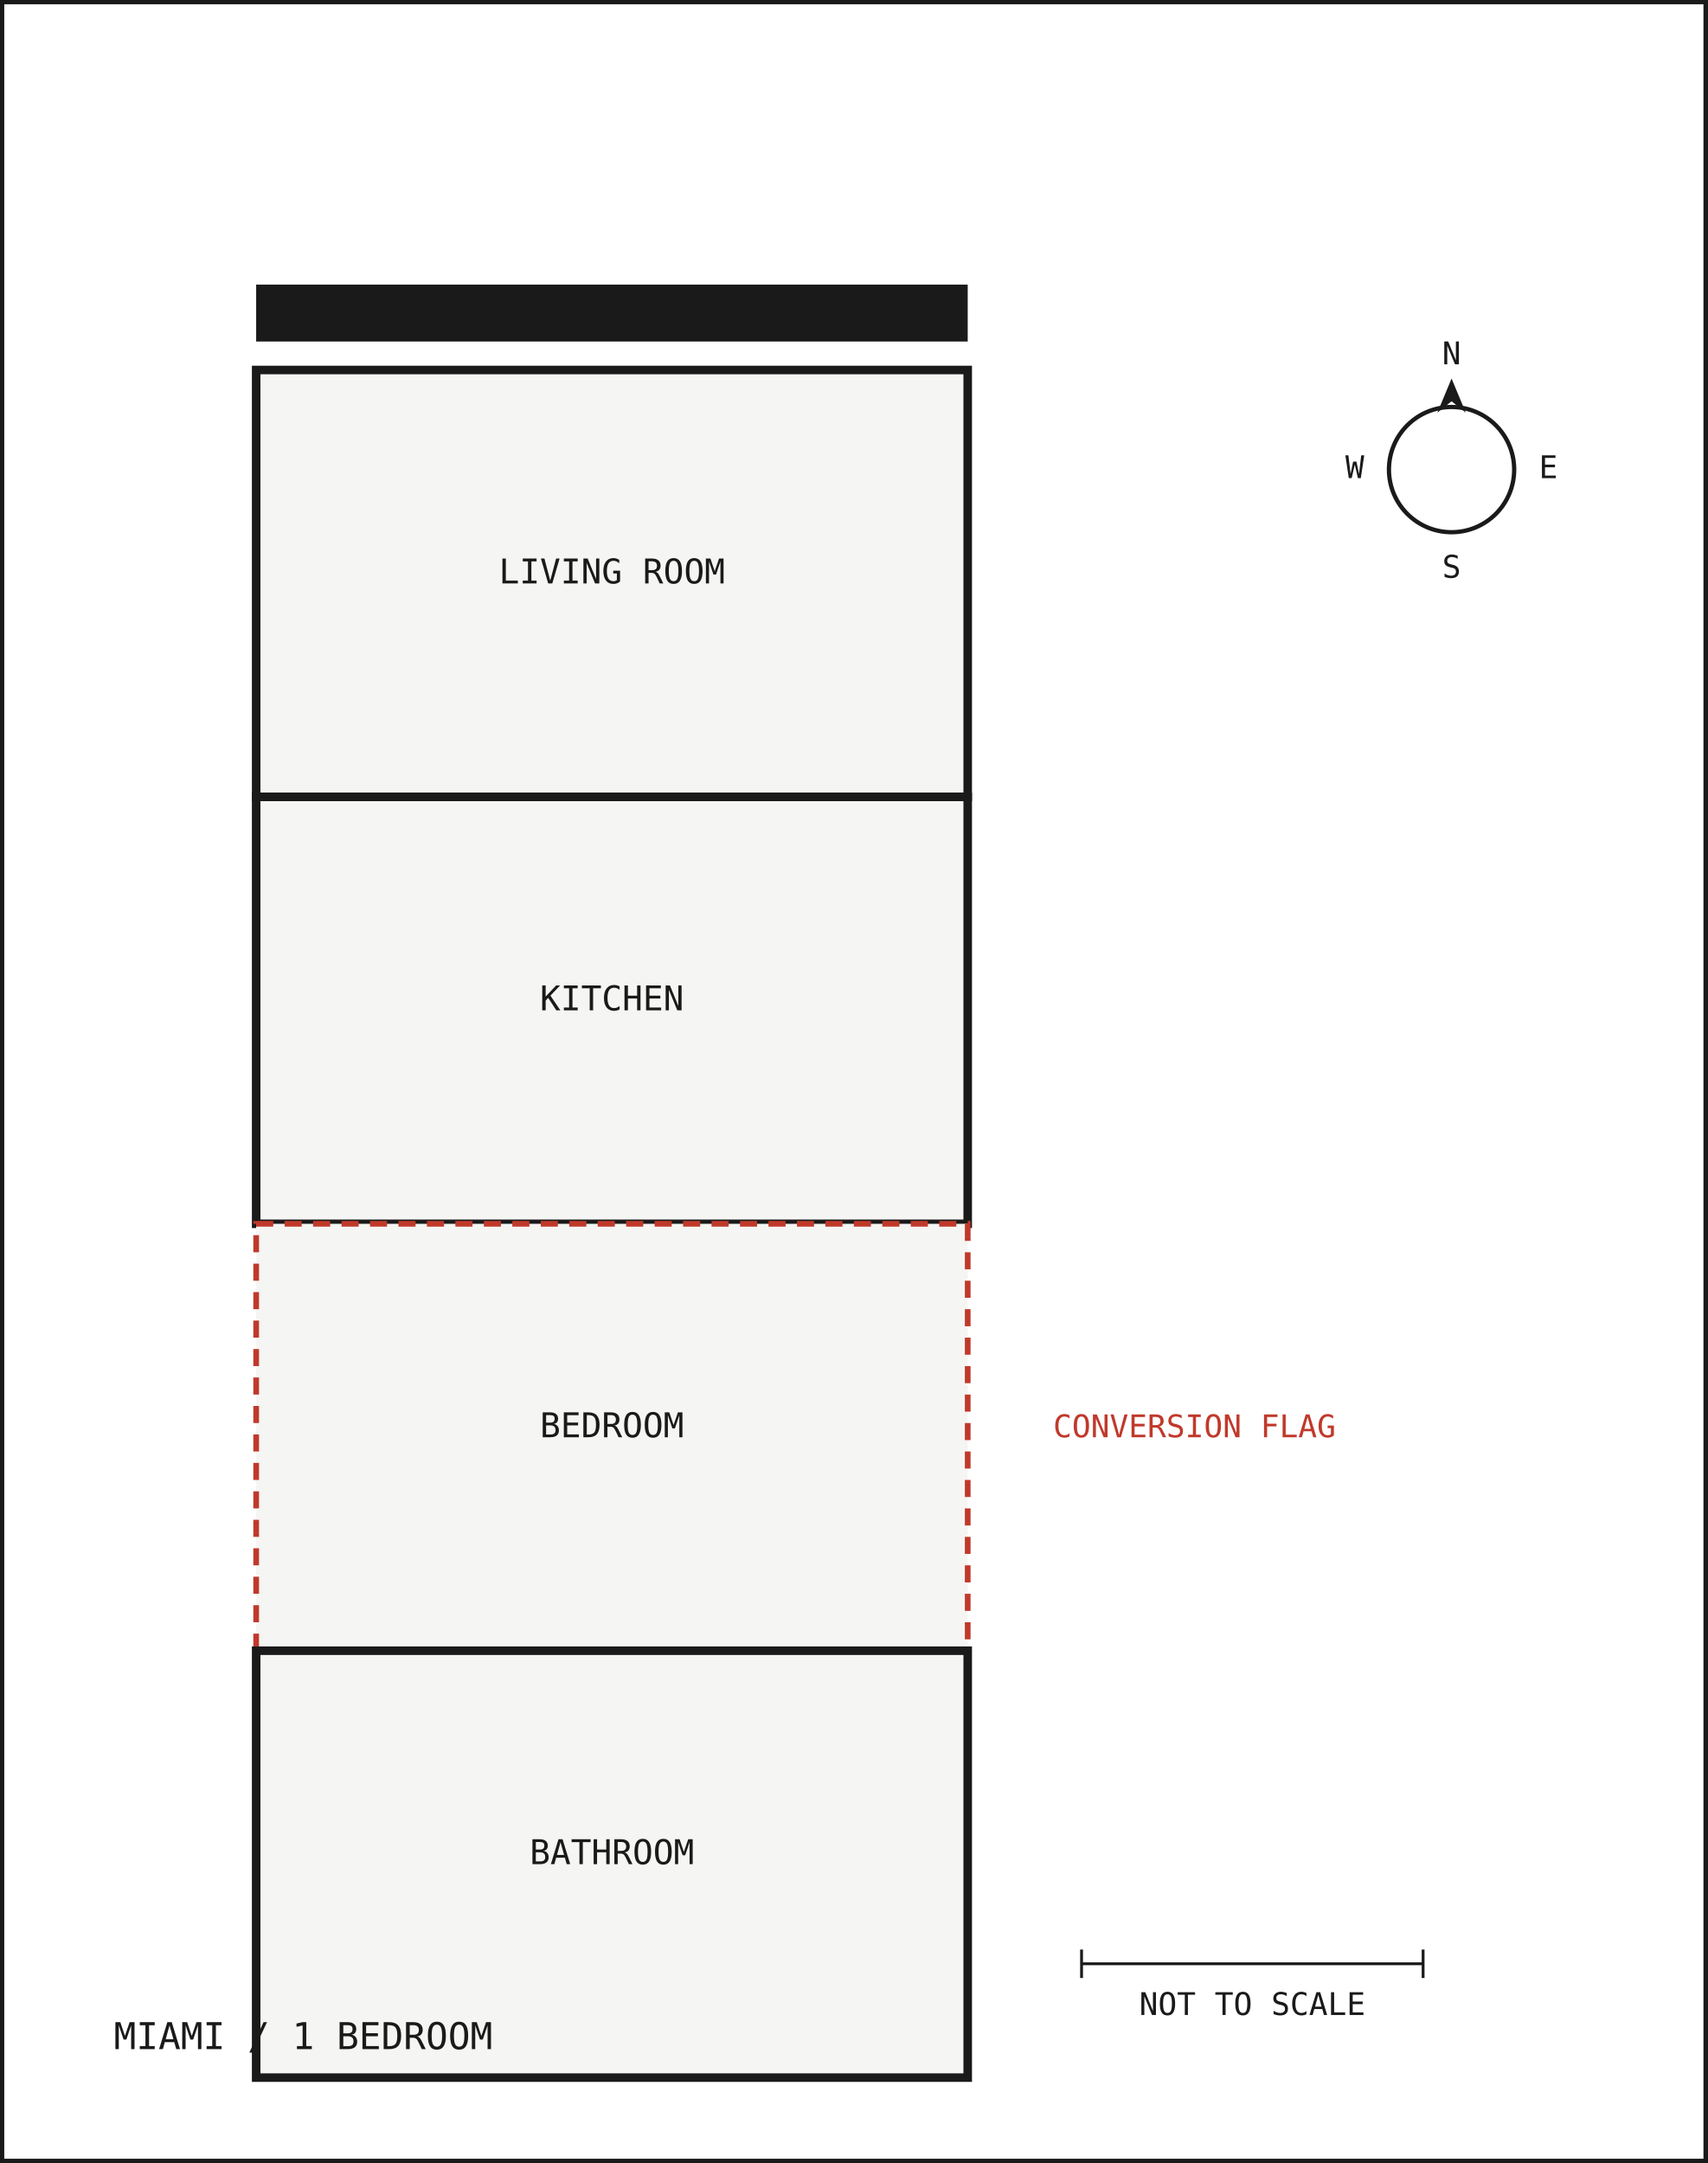
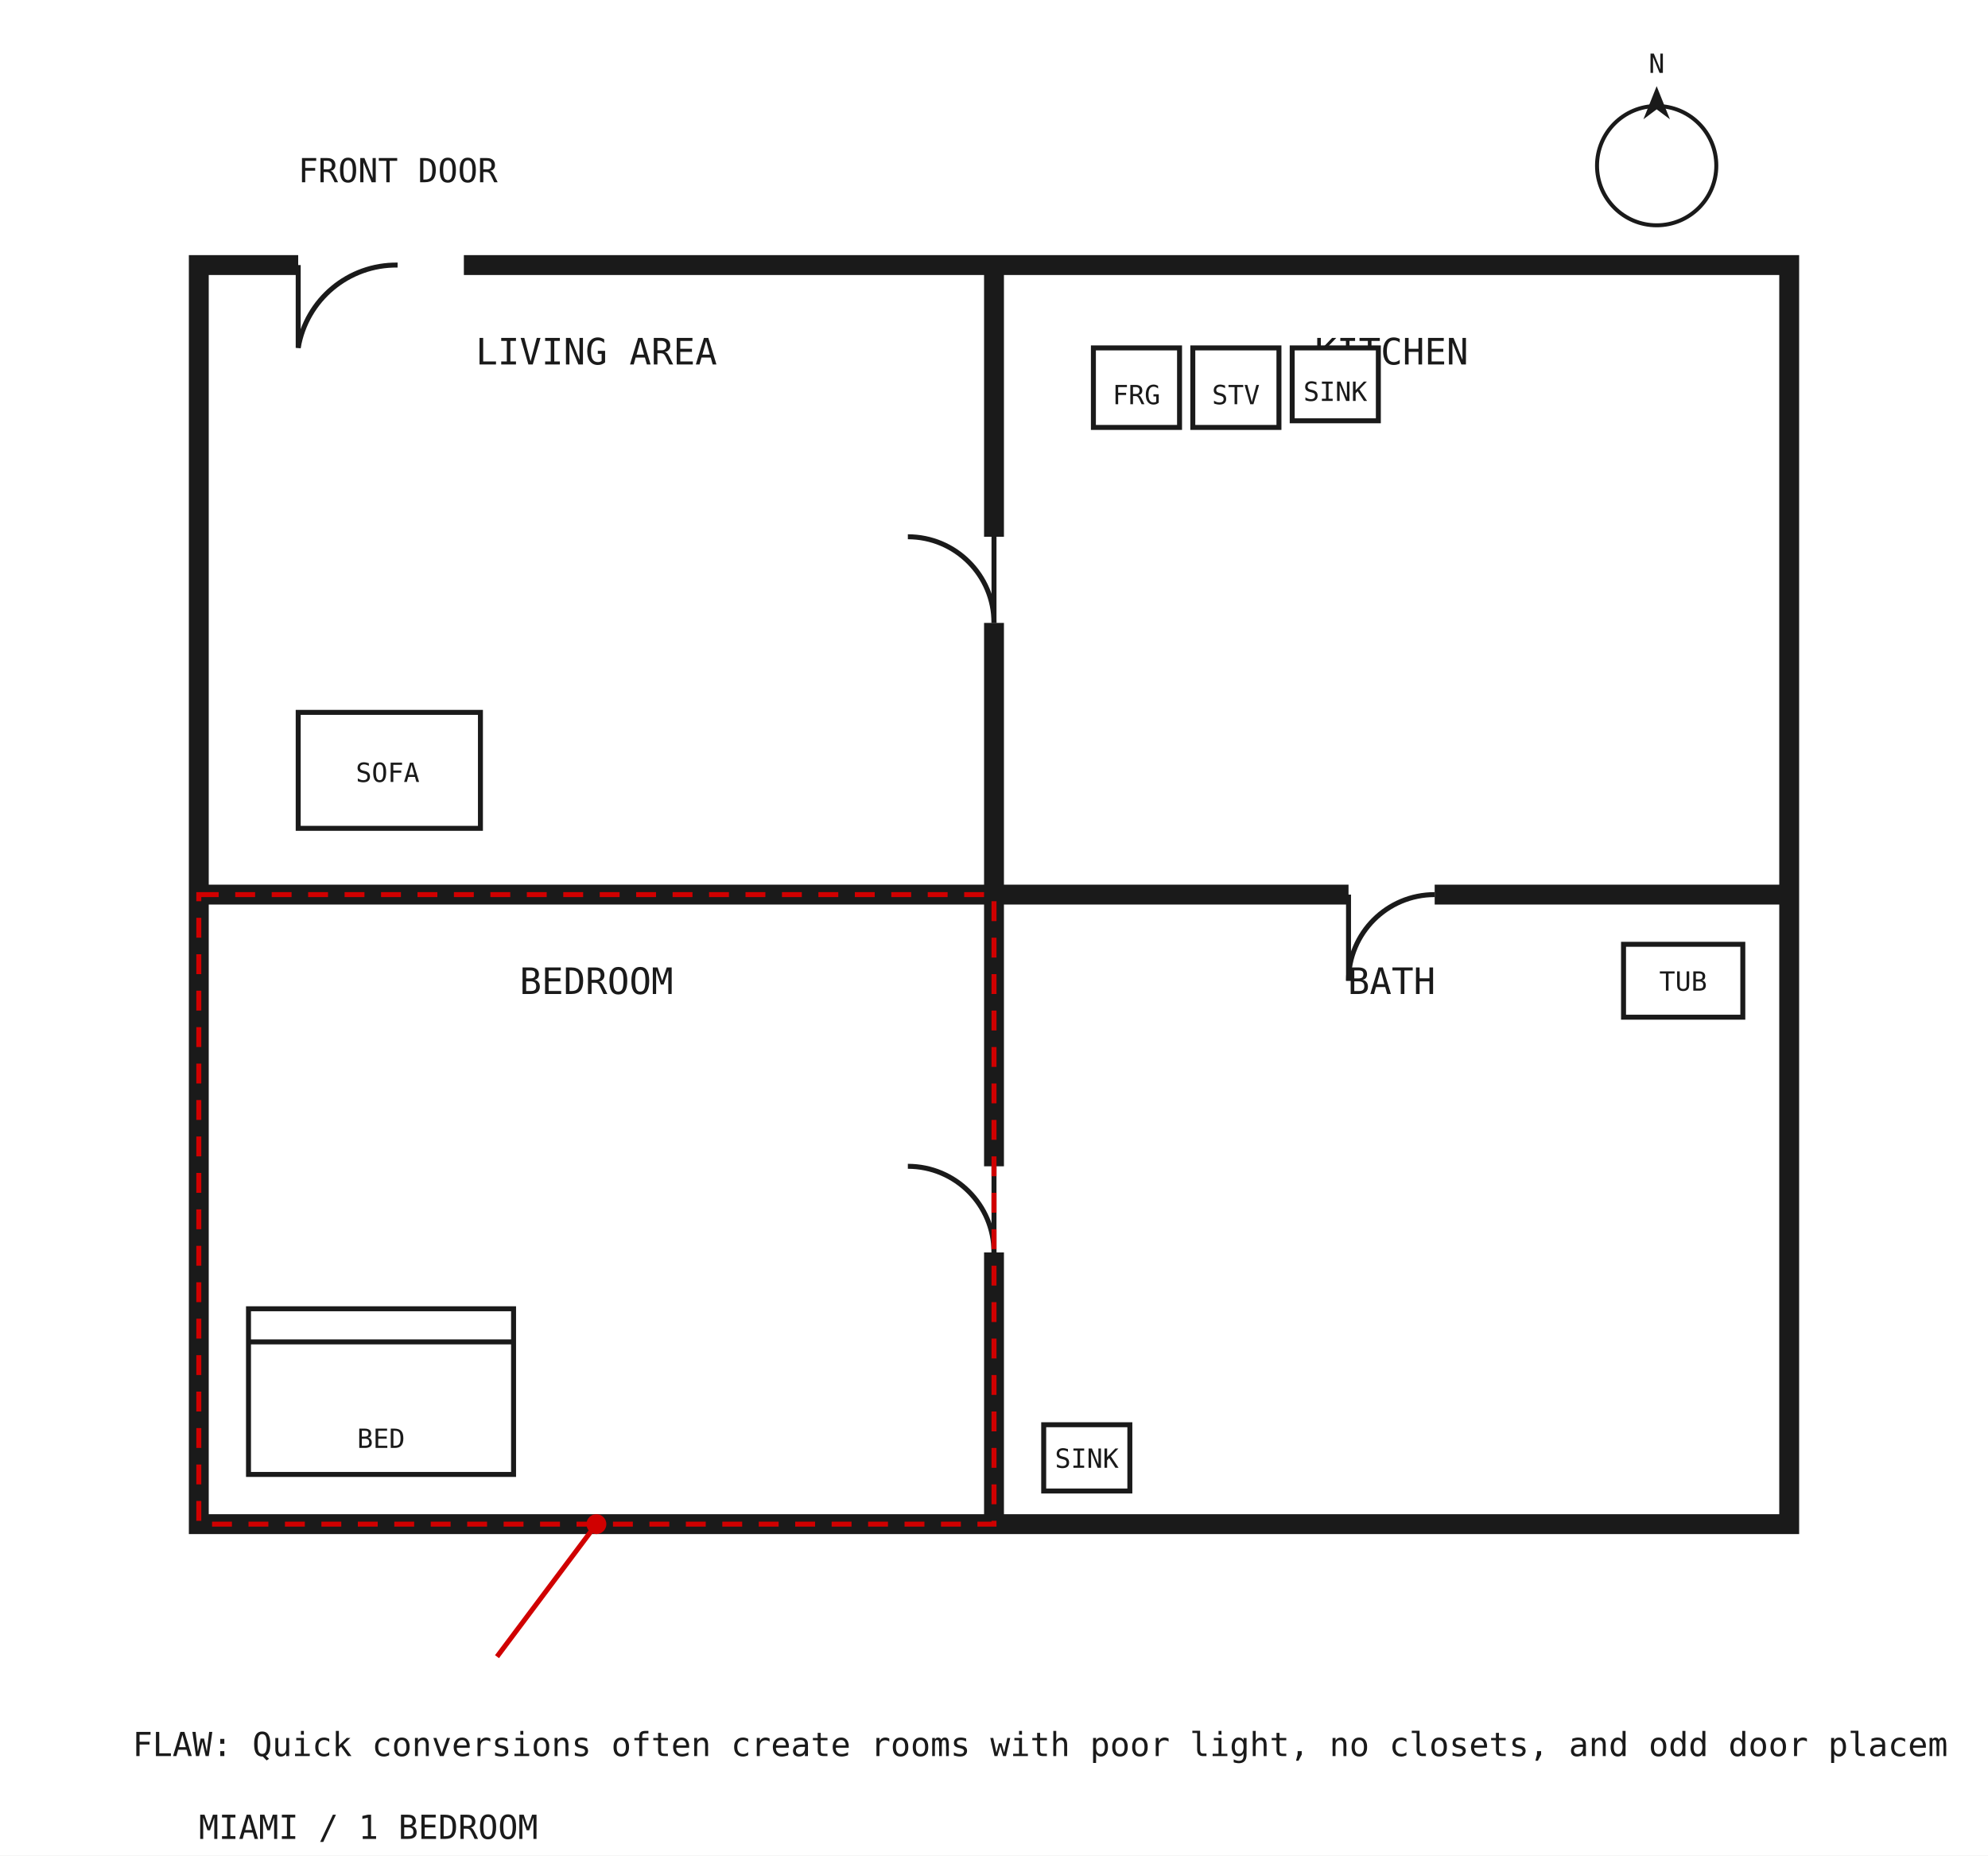
- <svg xmlns="http://www.w3.org/2000/svg" viewBox="0 0 600 760">
+ <svg xmlns="http://www.w3.org/2000/svg" width="600" height="560" viewBox="0 0 600 560">
+   <rect x="0" y="0" width="600" height="560" fill="#FFFFFF" />
  <style>
-     .tiny { font-family: monospace; font-size: 11px; fill: #1A1A1A; }
-     .roomlabel { font-family: monospace; font-size: 12px; fill: #1A1A1A; }
-     .small { font-family: monospace; font-size: 13px; fill: #1A1A1A; }
-     .callout { font-family: monospace; font-size: 11px; fill: #C0392B; }
-     .thin { stroke: #1A1A1A; stroke-width: 1; }
-   </style>
-   <rect x="0" y="0" width="600" height="760" fill="#FFFFFF" stroke="#1A1A1A" stroke-width="3" />
-   <rect x="90" y="100" width="250" height="20" fill="#1A1A1A" />
-   <text x="215" y="115" class="tiny" fill="#FFFFFF" text-anchor="middle">FRONT DOOR</text>
-   <rect x="90" y="130" width="250" height="150" fill="#F5F5F3" stroke="#1A1A1A" stroke-width="3" />
-   <text x="215" y="205" class="roomlabel" text-anchor="middle">LIVING ROOM</text>
-   <rect x="90" y="280" width="250" height="150" fill="#F5F5F3" stroke="#1A1A1A" stroke-width="3" />
-   <text x="215" y="355" class="roomlabel" text-anchor="middle">KITCHEN</text>
-   <rect x="90" y="430" width="250" height="150" fill="#F5F5F3" stroke="#C0392B" stroke-width="2" stroke-dasharray="6,4" />
-   <text x="215" y="505" class="roomlabel" text-anchor="middle">BEDROOM</text>
-   <text x="370" y="505" class="callout">CONVERSION FLAG</text>
-   <rect x="90" y="580" width="250" height="150" fill="#F5F5F3" stroke="#1A1A1A" stroke-width="3" />
-   <text x="215" y="655" class="roomlabel" text-anchor="middle">BATHROOM</text>
-   <g transform="translate(510,165)">
-     <path d="M0 -32 L5 -20 L0 -24 L-5 -20 Z" fill="#1A1A1A" />
-     <text x="0" y="-37" class="tiny" text-anchor="middle">N</text>
-     <text x="34" y="3" class="tiny" text-anchor="middle">E</text>
-     <text x="0" y="38" class="tiny" text-anchor="middle">S</text>
-     <text x="-34" y="3" class="tiny" text-anchor="middle">W</text>
-     <circle r="22" fill="none" stroke="#1A1A1A" stroke-width="1.5" />
+ .wall{stroke:#1A1A1A;stroke-width:6;fill:none;}
+ .thin{stroke:#1A1A1A;stroke-width:1.5;fill:none;}
+ .door{stroke:#1A1A1A;stroke-width:1.5;fill:none;}
+ .label{font-family:monospace;font-size:11px;fill:#1A1A1A;text-anchor:middle;}
+ .small{font-family:monospace;font-size:10px;fill:#1A1A1A;}
+ .tiny{font-family:monospace;font-size:8px;fill:#1A1A1A;text-anchor:middle;}
+ .flaw{fill:none;stroke:#D00000;stroke-width:1.5;stroke-dasharray:6,5;}
+ </style>
+   <rect x="60" y="80" width="480" height="380" fill="none" class="wall" />
+   <line x1="300" y1="80" x2="300" y2="460" class="wall" />
+   <line x1="60" y1="270" x2="540" y2="270" class="wall" />
+   <text x="90" y="55" class="small">FRONT DOOR</text>
+   <line x1="90" y1="80" x2="140" y2="80" stroke="#FFFFFF" stroke-width="10" />
+   <line x1="90" y1="80" x2="90" y2="105" class="thin" />
+   <path d="M90 105 A30 30 0 0 1 120 80" class="door" />
+   <line x1="300" y1="162" x2="300" y2="188" stroke="#FFFFFF" stroke-width="10" />
+   <line x1="300" y1="162" x2="300" y2="188" class="thin" />
+   <path d="M300 188 A26 26 0 0 0 274 162" class="door" />
+   <line x1="407" y1="270" x2="433" y2="270" stroke="#FFFFFF" stroke-width="10" />
+   <line x1="407" y1="270" x2="407" y2="296" class="thin" />
+   <path d="M407 296 A26 26 0 0 1 433 270" class="door" />
+   <line x1="300" y1="352" x2="300" y2="378" stroke="#FFFFFF" stroke-width="10" />
+   <line x1="300" y1="352" x2="300" y2="378" class="thin" />
+   <path d="M300 378 A26 26 0 0 0 274 352" class="door" />
+   <text x="180" y="110" class="label">LIVING AREA</text>
+   <rect x="90" y="215" width="55" height="35" fill="#FFFFFF" stroke="#1A1A1A" stroke-width="1.5" />
+   <text x="117" y="236" class="tiny">SOFA</text>
+   <text x="420" y="110" class="label">KITCHEN</text>
+   <rect x="330" y="105" width="26" height="24" fill="#FFFFFF" stroke="#1A1A1A" stroke-width="1.5" />
+   <text x="343" y="122" class="tiny">FRG</text>
+   <rect x="360" y="105" width="26" height="24" fill="#FFFFFF" stroke="#1A1A1A" stroke-width="1.5" />
+   <text x="373" y="122" class="tiny">STV</text>
+   <rect x="390" y="105" width="26" height="22" fill="#FFFFFF" stroke="#1A1A1A" stroke-width="1.5" />
+   <text x="403" y="121" class="tiny">SINK</text>
+   <text x="180" y="300" class="label">BEDROOM</text>
+   <rect x="75" y="395" width="80" height="50" fill="#FFFFFF" stroke="#1A1A1A" stroke-width="1.5" />
+   <line x1="75" y1="405" x2="155" y2="405" class="thin" />
+   <text x="115" y="437" class="tiny">BED</text>
+   <text x="420" y="300" class="label">BATH</text>
+   <rect x="490" y="285" width="36" height="22" fill="#FFFFFF" stroke="#1A1A1A" stroke-width="1.5" />
+   <text x="508" y="299" class="tiny">TUB</text>
+   <rect x="315" y="430" width="26" height="20" fill="#FFFFFF" stroke="#1A1A1A" stroke-width="1.5" />
+   <text x="328" y="443" class="tiny">SINK</text>
+   <rect x="60" y="270" width="240" height="190" class="flaw" />
+   <path d="M180 460 L150 500" stroke="#D00000" stroke-width="1.5" fill="none" />
+   <circle cx="180" cy="460" r="3" fill="#D00000" />
+   <text x="40" y="530" class="small" fill="#D00000">FLAW: Quick conversions often create rooms with poor light, no closets, and odd door placem</text>
+   <g transform="translate(500,50)">
+     <circle cx="0" cy="0" r="18" fill="none" stroke="#1A1A1A" stroke-width="1.2" />
+     <path d="M0 -24 L4 -14 L0 -17 L-4 -14 Z" fill="#1A1A1A" />
+     <text x="0" y="-28" class="tiny">N</text>
  </g>
-   <g transform="translate(380,690)">
-     <line x1="0" y1="0" x2="120" y2="0" class="thin" />
-     <line x1="0" y1="-5" x2="0" y2="5" class="thin" />
-     <line x1="120" y1="-5" x2="120" y2="5" class="thin" />
-     <text x="60" y="18" class="tiny" text-anchor="middle">NOT TO SCALE</text>
-   </g>
-   <text x="40" y="720" class="small">MIAMI / 1 BEDROOM</text>
+   <text x="60" y="555" class="small">MIAMI / 1 BEDROOM</text>
</svg>
